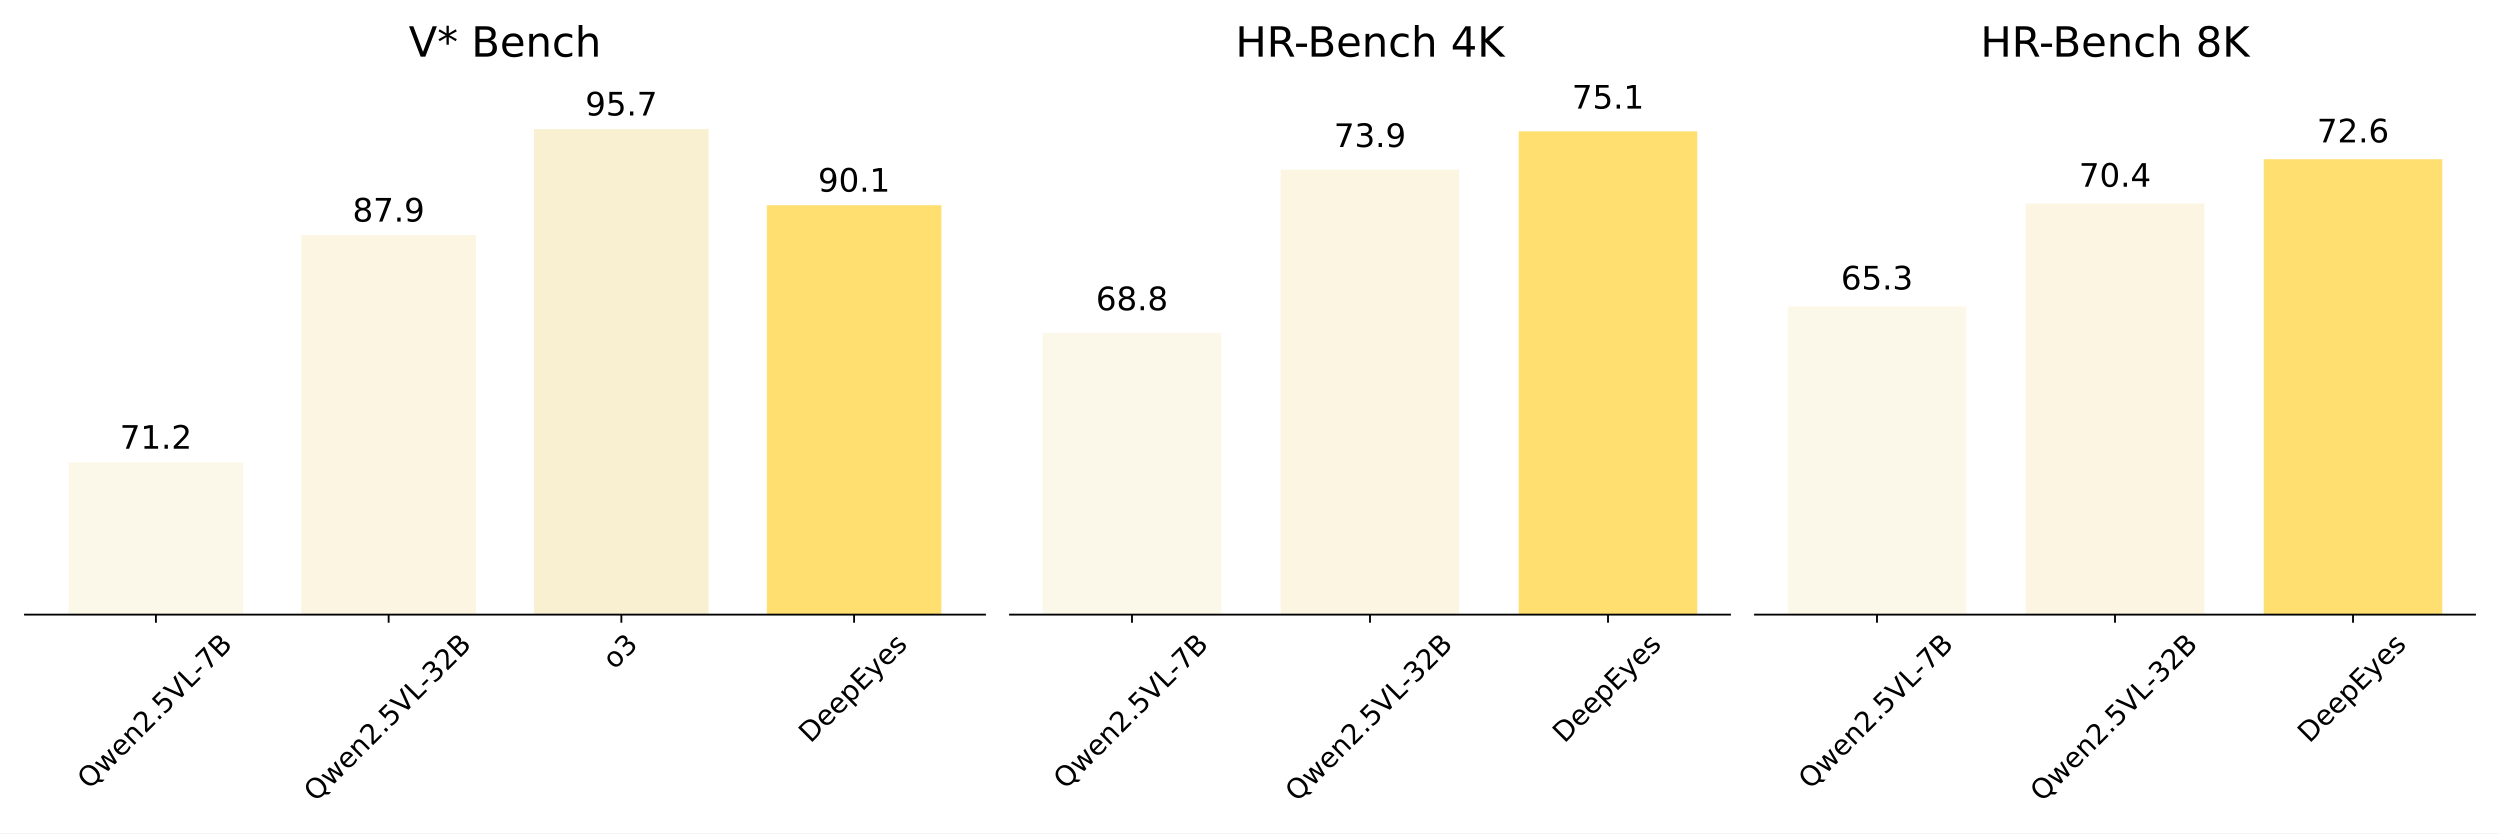
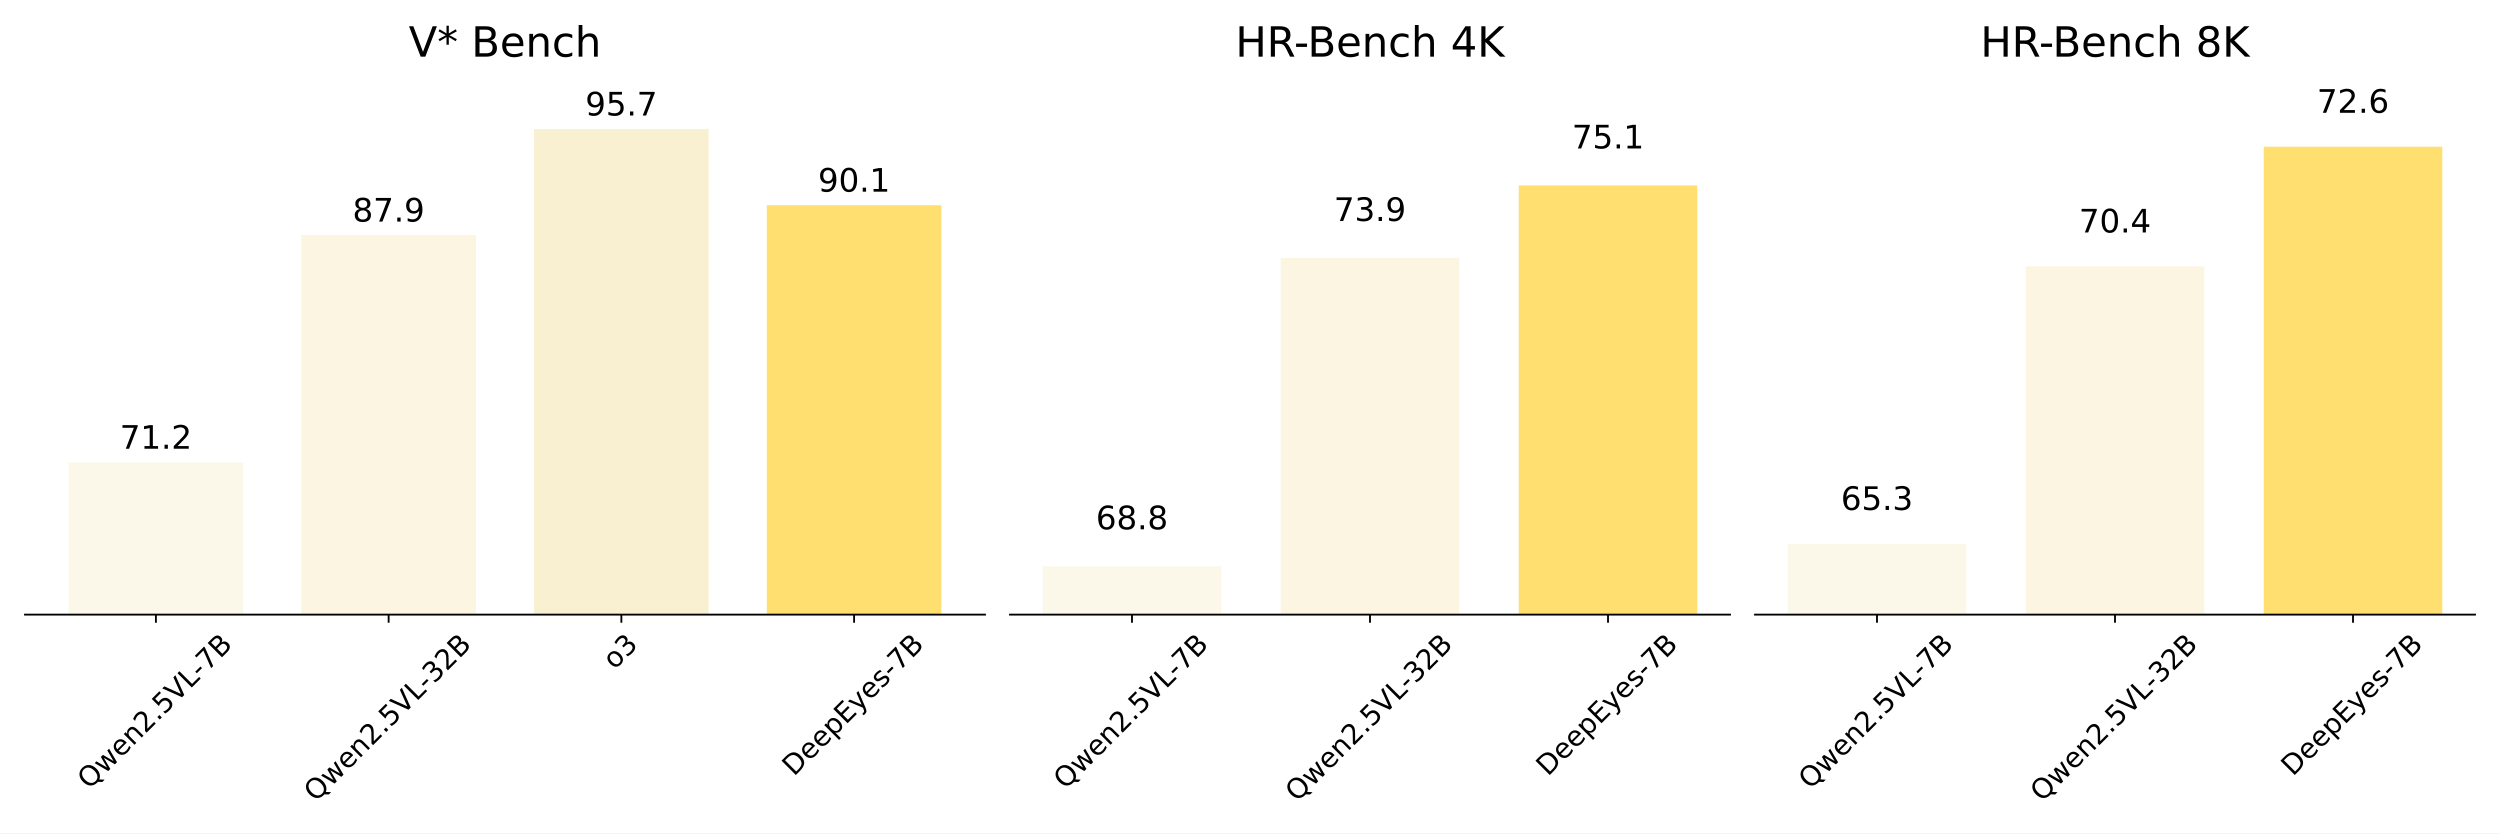
<svg xmlns="http://www.w3.org/2000/svg" xmlns:xlink="http://www.w3.org/1999/xlink" width="1080pt" height="360pt" viewBox="0 0 1080 360" version="1.1">
  <defs>
    <style type="text/css">*{stroke-linejoin: round; stroke-linecap: butt}</style>
  </defs>
  <g id="figure_1">
    <g id="patch_1">
      <path d="M 0 360  L 1080 360  L 1080 0  L 0 0  z " style="fill: #ffffff" />
    </g>
    <g id="axes_1">
      <g id="patch_2">
        <path d="M 10.8 265.514  L 425.52 265.514  L 425.52 30.48  L 10.8 30.48  z " style="fill: #ffffff" />
      </g>
      <g id="patch_3">
-         <path d="M 29.651 618.066  L 105.055 618.066  L 105.055 199.705  L 29.651 199.705  z " clip-path="url(#p6d2602c90b)" style="fill: #fcf8e9" />
+         <path d="M 29.651 618.066  L 105.055 618.066  L 105.055 199.705  L 29.651 199.705  z " clip-path="url(#pcd1a6385c1)" style="fill: #fcf8e9" />
      </g>
      <g id="patch_4">
-         <path d="M 130.189 618.066  L 205.593 618.066  L 205.593 101.578  L 130.189 101.578  z " clip-path="url(#p6d2602c90b)" style="fill: #fbf5e1" />
+         <path d="M 130.189 618.066  L 205.593 618.066  L 205.593 101.578  L 130.189 101.578  z " clip-path="url(#pcd1a6385c1)" style="fill: #fbf5e1" />
      </g>
      <g id="patch_5">
-         <path d="M 230.727 618.066  L 306.131 618.066  L 306.131 55.746  L 230.727 55.746  z " clip-path="url(#p6d2602c90b)" style="fill: #f8f0d0" />
+         <path d="M 230.727 618.066  L 306.131 618.066  L 306.131 55.746  L 230.727 55.746  z " clip-path="url(#pcd1a6385c1)" style="fill: #f8f0d0" />
      </g>
      <g id="patch_6">
-         <path d="M 331.265 618.066  L 406.669 618.066  L 406.669 88.651  L 331.265 88.651  z " clip-path="url(#p6d2602c90b)" style="fill: #ffdf70" />
+         <path d="M 331.265 618.066  L 406.669 618.066  L 406.669 88.651  L 331.265 88.651  z " clip-path="url(#pcd1a6385c1)" style="fill: #ffdf70" />
      </g>
      <g id="matplotlib.axis_1">
        <g id="xtick_1">
          <g id="line2d_1">
            <defs>
-               <path id="m5d49cdc2af" d="M 0 0  L 0 3.5  " style="stroke: #000000; stroke-width: 0.8" />
+               <path id="m050f5bca1d" d="M 0 0  L 0 3.5  " style="stroke: #000000; stroke-width: 0.8" />
            </defs>
            <g>
-               <use xlink:href="#m5d49cdc2af" x="67.353" y="265.514" style="stroke: #000000; stroke-width: 0.8" />
+               <use xlink:href="#m050f5bca1d" x="67.353" y="265.514" style="stroke: #000000; stroke-width: 0.8" />
            </g>
          </g>
          <g id="text_1">
            <g transform="translate(38.50542 341.3392) rotate(-45) scale(0.12 -0.12)">
              <defs>
                <path id="DejaVuSans-51" d="M 2522 4238  Q 1834 4238 1429 3725  Q 1025 3213 1025 2328  Q 1025 1447 1429 934  Q 1834 422 2522 422  Q 3209 422 3611 934  Q 4013 1447 4013 2328  Q 4013 3213 3611 3725  Q 3209 4238 2522 4238  z M 3406 84  L 4238 -825  L 3475 -825  L 2784 -78  Q 2681 -84 2626 -87  Q 2572 -91 2522 -91  Q 1538 -91 948 567  Q 359 1225 359 2328  Q 359 3434 948 4092  Q 1538 4750 2522 4750  Q 3503 4750 4090 4092  Q 4678 3434 4678 2328  Q 4678 1516 4351 937  Q 4025 359 3406 84  z " transform="scale(0.015625)" />
                <path id="DejaVuSans-77" d="M 269 3500  L 844 3500  L 1563 769  L 2278 3500  L 2956 3500  L 3675 769  L 4391 3500  L 4966 3500  L 4050 0  L 3372 0  L 2619 2869  L 1863 0  L 1184 0  L 269 3500  z " transform="scale(0.015625)" />
                <path id="DejaVuSans-65" d="M 3597 1894  L 3597 1613  L 953 1613  Q 991 1019 1311 708  Q 1631 397 2203 397  Q 2534 397 2845 478  Q 3156 559 3463 722  L 3463 178  Q 3153 47 2828 -22  Q 2503 -91 2169 -91  Q 1331 -91 842 396  Q 353 884 353 1716  Q 353 2575 817 3079  Q 1281 3584 2069 3584  Q 2775 3584 3186 3129  Q 3597 2675 3597 1894  z M 3022 2063  Q 3016 2534 2758 2815  Q 2500 3097 2075 3097  Q 1594 3097 1305 2825  Q 1016 2553 972 2059  L 3022 2063  z " transform="scale(0.015625)" />
                <path id="DejaVuSans-6e" d="M 3513 2113  L 3513 0  L 2938 0  L 2938 2094  Q 2938 2591 2744 2837  Q 2550 3084 2163 3084  Q 1697 3084 1428 2787  Q 1159 2491 1159 1978  L 1159 0  L 581 0  L 581 3500  L 1159 3500  L 1159 2956  Q 1366 3272 1645 3428  Q 1925 3584 2291 3584  Q 2894 3584 3203 3211  Q 3513 2838 3513 2113  z " transform="scale(0.015625)" />
                <path id="DejaVuSans-32" d="M 1228 531  L 3431 531  L 3431 0  L 469 0  L 469 531  Q 828 903 1448 1529  Q 2069 2156 2228 2338  Q 2531 2678 2651 2914  Q 2772 3150 2772 3378  Q 2772 3750 2511 3984  Q 2250 4219 1831 4219  Q 1534 4219 1204 4116  Q 875 4013 500 3803  L 500 4441  Q 881 4594 1212 4672  Q 1544 4750 1819 4750  Q 2544 4750 2975 4387  Q 3406 4025 3406 3419  Q 3406 3131 3298 2873  Q 3191 2616 2906 2266  Q 2828 2175 2409 1742  Q 1991 1309 1228 531  z " transform="scale(0.015625)" />
                <path id="DejaVuSans-2e" d="M 684 794  L 1344 794  L 1344 0  L 684 0  L 684 794  z " transform="scale(0.015625)" />
                <path id="DejaVuSans-35" d="M 691 4666  L 3169 4666  L 3169 4134  L 1269 4134  L 1269 2991  Q 1406 3038 1543 3061  Q 1681 3084 1819 3084  Q 2600 3084 3056 2656  Q 3513 2228 3513 1497  Q 3513 744 3044 326  Q 2575 -91 1722 -91  Q 1428 -91 1123 -41  Q 819 9 494 109  L 494 744  Q 775 591 1075 516  Q 1375 441 1709 441  Q 2250 441 2565 725  Q 2881 1009 2881 1497  Q 2881 1984 2565 2268  Q 2250 2553 1709 2553  Q 1456 2553 1204 2497  Q 953 2441 691 2322  L 691 4666  z " transform="scale(0.015625)" />
                <path id="DejaVuSans-56" d="M 1831 0  L 50 4666  L 709 4666  L 2188 738  L 3669 4666  L 4325 4666  L 2547 0  L 1831 0  z " transform="scale(0.015625)" />
                <path id="DejaVuSans-4c" d="M 628 4666  L 1259 4666  L 1259 531  L 3531 531  L 3531 0  L 628 0  L 628 4666  z " transform="scale(0.015625)" />
                <path id="DejaVuSans-2d" d="M 313 2009  L 1997 2009  L 1997 1497  L 313 1497  L 313 2009  z " transform="scale(0.015625)" />
                <path id="DejaVuSans-37" d="M 525 4666  L 3525 4666  L 3525 4397  L 1831 0  L 1172 0  L 2766 4134  L 525 4134  L 525 4666  z " transform="scale(0.015625)" />
                <path id="DejaVuSans-42" d="M 1259 2228  L 1259 519  L 2272 519  Q 2781 519 3026 730  Q 3272 941 3272 1375  Q 3272 1813 3026 2020  Q 2781 2228 2272 2228  L 1259 2228  z M 1259 4147  L 1259 2741  L 2194 2741  Q 2656 2741 2882 2914  Q 3109 3088 3109 3444  Q 3109 3797 2882 3972  Q 2656 4147 2194 4147  L 1259 4147  z M 628 4666  L 2241 4666  Q 2963 4666 3353 4366  Q 3744 4066 3744 3513  Q 3744 3084 3544 2831  Q 3344 2578 2956 2516  Q 3422 2416 3680 2098  Q 3938 1781 3938 1306  Q 3938 681 3513 340  Q 3088 0 2303 0  L 628 0  L 628 4666  z " transform="scale(0.015625)" />
              </defs>
              <use xlink:href="#DejaVuSans-51" />
              <use xlink:href="#DejaVuSans-77" transform="translate(78.71094 0)" />
              <use xlink:href="#DejaVuSans-65" transform="translate(160.498 0)" />
              <use xlink:href="#DejaVuSans-6e" transform="translate(222.0215 0)" />
              <use xlink:href="#DejaVuSans-32" transform="translate(285.4004 0)" />
              <use xlink:href="#DejaVuSans-2e" transform="translate(349.0234 0)" />
              <use xlink:href="#DejaVuSans-35" transform="translate(380.8105 0)" />
              <use xlink:href="#DejaVuSans-56" transform="translate(444.4336 0)" />
              <use xlink:href="#DejaVuSans-4c" transform="translate(512.8418 0)" />
              <use xlink:href="#DejaVuSans-2d" transform="translate(566.8047 0)" />
              <use xlink:href="#DejaVuSans-37" transform="translate(602.8887 0)" />
              <use xlink:href="#DejaVuSans-42" transform="translate(666.5117 0)" />
            </g>
          </g>
        </g>
        <g id="xtick_2">
          <g id="line2d_2">
            <g>
-               <use xlink:href="#m5d49cdc2af" x="167.891" y="265.514" style="stroke: #000000; stroke-width: 0.8" />
+               <use xlink:href="#m050f5bca1d" x="167.891" y="265.514" style="stroke: #000000; stroke-width: 0.8" />
            </g>
          </g>
          <g id="text_2">
            <g transform="translate(136.3442 346.7379) rotate(-45) scale(0.12 -0.12)">
              <defs>
                <path id="DejaVuSans-33" d="M 2597 2516  Q 3050 2419 3304 2112  Q 3559 1806 3559 1356  Q 3559 666 3084 287  Q 2609 -91 1734 -91  Q 1441 -91 1130 -33  Q 819 25 488 141  L 488 750  Q 750 597 1062 519  Q 1375 441 1716 441  Q 2309 441 2620 675  Q 2931 909 2931 1356  Q 2931 1769 2642 2001  Q 2353 2234 1838 2234  L 1294 2234  L 1294 2753  L 1863 2753  Q 2328 2753 2575 2939  Q 2822 3125 2822 3475  Q 2822 3834 2567 4026  Q 2313 4219 1838 4219  Q 1578 4219 1281 4162  Q 984 4106 628 3988  L 628 4550  Q 988 4650 1302 4700  Q 1616 4750 1894 4750  Q 2613 4750 3031 4423  Q 3450 4097 3450 3541  Q 3450 3153 3228 2886  Q 3006 2619 2597 2516  z " transform="scale(0.015625)" />
              </defs>
              <use xlink:href="#DejaVuSans-51" />
              <use xlink:href="#DejaVuSans-77" transform="translate(78.71094 0)" />
              <use xlink:href="#DejaVuSans-65" transform="translate(160.498 0)" />
              <use xlink:href="#DejaVuSans-6e" transform="translate(222.0215 0)" />
              <use xlink:href="#DejaVuSans-32" transform="translate(285.4004 0)" />
              <use xlink:href="#DejaVuSans-2e" transform="translate(349.0234 0)" />
              <use xlink:href="#DejaVuSans-35" transform="translate(380.8105 0)" />
              <use xlink:href="#DejaVuSans-56" transform="translate(444.4336 0)" />
              <use xlink:href="#DejaVuSans-4c" transform="translate(512.8418 0)" />
              <use xlink:href="#DejaVuSans-2d" transform="translate(566.8047 0)" />
              <use xlink:href="#DejaVuSans-33" transform="translate(602.8887 0)" />
              <use xlink:href="#DejaVuSans-32" transform="translate(666.5117 0)" />
              <use xlink:href="#DejaVuSans-42" transform="translate(730.1348 0)" />
            </g>
          </g>
        </g>
        <g id="xtick_3">
          <g id="line2d_3">
            <g>
-               <use xlink:href="#m5d49cdc2af" x="268.429" y="265.514" style="stroke: #000000; stroke-width: 0.8" />
+               <use xlink:href="#m050f5bca1d" x="268.429" y="265.514" style="stroke: #000000; stroke-width: 0.8" />
            </g>
          </g>
          <g id="text_3">
            <g transform="translate(265.4752 289.5524) rotate(-45) scale(0.12 -0.12)">
              <defs>
                <path id="DejaVuSans-6f" d="M 1959 3097  Q 1497 3097 1228 2736  Q 959 2375 959 1747  Q 959 1119 1226 758  Q 1494 397 1959 397  Q 2419 397 2687 759  Q 2956 1122 2956 1747  Q 2956 2369 2687 2733  Q 2419 3097 1959 3097  z M 1959 3584  Q 2709 3584 3137 3096  Q 3566 2609 3566 1747  Q 3566 888 3137 398  Q 2709 -91 1959 -91  Q 1206 -91 779 398  Q 353 888 353 1747  Q 353 2609 779 3096  Q 1206 3584 1959 3584  z " transform="scale(0.015625)" />
              </defs>
              <use xlink:href="#DejaVuSans-6f" />
              <use xlink:href="#DejaVuSans-33" transform="translate(61.18164 0)" />
            </g>
          </g>
        </g>
        <g id="xtick_4">
          <g id="line2d_4">
            <g>
-               <use xlink:href="#m5d49cdc2af" x="368.967" y="265.514" style="stroke: #000000; stroke-width: 0.8" />
+               <use xlink:href="#m050f5bca1d" x="368.967" y="265.514" style="stroke: #000000; stroke-width: 0.8" />
            </g>
          </g>
          <g id="text_4">
-             <g transform="translate(350.1147 321.3497) rotate(-45) scale(0.12 -0.12)">
+             <g transform="translate(342.9738 335.6315) rotate(-45) scale(0.12 -0.12)">
              <defs>
                <path id="DejaVuSans-44" d="M 1259 4147  L 1259 519  L 2022 519  Q 2988 519 3436 956  Q 3884 1394 3884 2338  Q 3884 3275 3436 3711  Q 2988 4147 2022 4147  L 1259 4147  z M 628 4666  L 1925 4666  Q 3281 4666 3915 4102  Q 4550 3538 4550 2338  Q 4550 1131 3912 565  Q 3275 0 1925 0  L 628 0  L 628 4666  z " transform="scale(0.015625)" />
                <path id="DejaVuSans-70" d="M 1159 525  L 1159 -1331  L 581 -1331  L 581 3500  L 1159 3500  L 1159 2969  Q 1341 3281 1617 3432  Q 1894 3584 2278 3584  Q 2916 3584 3314 3078  Q 3713 2572 3713 1747  Q 3713 922 3314 415  Q 2916 -91 2278 -91  Q 1894 -91 1617 61  Q 1341 213 1159 525  z M 3116 1747  Q 3116 2381 2855 2742  Q 2594 3103 2138 3103  Q 1681 3103 1420 2742  Q 1159 2381 1159 1747  Q 1159 1113 1420 752  Q 1681 391 2138 391  Q 2594 391 2855 752  Q 3116 1113 3116 1747  z " transform="scale(0.015625)" />
                <path id="DejaVuSans-45" d="M 628 4666  L 3578 4666  L 3578 4134  L 1259 4134  L 1259 2753  L 3481 2753  L 3481 2222  L 1259 2222  L 1259 531  L 3634 531  L 3634 0  L 628 0  L 628 4666  z " transform="scale(0.015625)" />
                <path id="DejaVuSans-79" d="M 2059 -325  Q 1816 -950 1584 -1140  Q 1353 -1331 966 -1331  L 506 -1331  L 506 -850  L 844 -850  Q 1081 -850 1212 -737  Q 1344 -625 1503 -206  L 1606 56  L 191 3500  L 800 3500  L 1894 763  L 2988 3500  L 3597 3500  L 2059 -325  z " transform="scale(0.015625)" />
                <path id="DejaVuSans-73" d="M 2834 3397  L 2834 2853  Q 2591 2978 2328 3040  Q 2066 3103 1784 3103  Q 1356 3103 1142 2972  Q 928 2841 928 2578  Q 928 2378 1081 2264  Q 1234 2150 1697 2047  L 1894 2003  Q 2506 1872 2764 1633  Q 3022 1394 3022 966  Q 3022 478 2636 193  Q 2250 -91 1575 -91  Q 1294 -91 989 -36  Q 684 19 347 128  L 347 722  Q 666 556 975 473  Q 1284 391 1588 391  Q 1994 391 2212 530  Q 2431 669 2431 922  Q 2431 1156 2273 1281  Q 2116 1406 1581 1522  L 1381 1569  Q 847 1681 609 1914  Q 372 2147 372 2553  Q 372 3047 722 3315  Q 1072 3584 1716 3584  Q 2034 3584 2315 3537  Q 2597 3491 2834 3397  z " transform="scale(0.015625)" />
              </defs>
              <use xlink:href="#DejaVuSans-44" />
              <use xlink:href="#DejaVuSans-65" transform="translate(77.00195 0)" />
              <use xlink:href="#DejaVuSans-65" transform="translate(138.5254 0)" />
              <use xlink:href="#DejaVuSans-70" transform="translate(200.0488 0)" />
              <use xlink:href="#DejaVuSans-45" transform="translate(263.5254 0)" />
              <use xlink:href="#DejaVuSans-79" transform="translate(326.709 0)" />
              <use xlink:href="#DejaVuSans-65" transform="translate(385.8887 0)" />
              <use xlink:href="#DejaVuSans-73" transform="translate(447.4121 0)" />
+               <use xlink:href="#DejaVuSans-2d" transform="translate(499.5117 0)" />
+               <use xlink:href="#DejaVuSans-37" transform="translate(535.5957 0)" />
+               <use xlink:href="#DejaVuSans-42" transform="translate(599.2188 0)" />
            </g>
          </g>
        </g>
      </g>
      <g id="patch_7">
        <path d="M 10.8 265.514  L 425.52 265.514  " style="fill: none; stroke: #000000; stroke-width: 0.8; stroke-linejoin: miter; stroke-linecap: square" />
      </g>
      <g id="text_5">
        <g transform="translate(51.76679 193.8552) scale(0.14 -0.14)">
          <defs>
            <path id="DejaVuSans-31" d="M 794 531  L 1825 531  L 1825 4091  L 703 3866  L 703 4441  L 1819 4666  L 2450 4666  L 2450 531  L 3481 531  L 3481 0  L 794 0  L 794 531  z " transform="scale(0.015625)" />
          </defs>
          <use xlink:href="#DejaVuSans-37" />
          <use xlink:href="#DejaVuSans-31" transform="translate(63.62305 0)" />
          <use xlink:href="#DejaVuSans-2e" transform="translate(127.2461 0)" />
          <use xlink:href="#DejaVuSans-32" transform="translate(159.0332 0)" />
        </g>
      </g>
      <g id="text_6">
        <g transform="translate(152.305 95.72838) scale(0.14 -0.14)">
          <defs>
            <path id="DejaVuSans-38" d="M 2034 2216  Q 1584 2216 1326 1975  Q 1069 1734 1069 1313  Q 1069 891 1326 650  Q 1584 409 2034 409  Q 2484 409 2743 651  Q 3003 894 3003 1313  Q 3003 1734 2745 1975  Q 2488 2216 2034 2216  z M 1403 2484  Q 997 2584 770 2862  Q 544 3141 544 3541  Q 544 4100 942 4425  Q 1341 4750 2034 4750  Q 2731 4750 3128 4425  Q 3525 4100 3525 3541  Q 3525 3141 3298 2862  Q 3072 2584 2669 2484  Q 3125 2378 3379 2068  Q 3634 1759 3634 1313  Q 3634 634 3220 271  Q 2806 -91 2034 -91  Q 1263 -91 848 271  Q 434 634 434 1313  Q 434 1759 690 2068  Q 947 2378 1403 2484  z M 1172 3481  Q 1172 3119 1398 2916  Q 1625 2713 2034 2713  Q 2441 2713 2670 2916  Q 2900 3119 2900 3481  Q 2900 3844 2670 4047  Q 2441 4250 2034 4250  Q 1625 4250 1398 4047  Q 1172 3844 1172 3481  z " transform="scale(0.015625)" />
            <path id="DejaVuSans-39" d="M 703 97  L 703 672  Q 941 559 1184 500  Q 1428 441 1663 441  Q 2288 441 2617 861  Q 2947 1281 2994 2138  Q 2813 1869 2534 1725  Q 2256 1581 1919 1581  Q 1219 1581 811 2004  Q 403 2428 403 3163  Q 403 3881 828 4315  Q 1253 4750 1959 4750  Q 2769 4750 3195 4129  Q 3622 3509 3622 2328  Q 3622 1225 3098 567  Q 2575 -91 1691 -91  Q 1453 -91 1209 -44  Q 966 3 703 97  z M 1959 2075  Q 2384 2075 2632 2365  Q 2881 2656 2881 3163  Q 2881 3666 2632 3958  Q 2384 4250 1959 4250  Q 1534 4250 1286 3958  Q 1038 3666 1038 3163  Q 1038 2656 1286 2365  Q 1534 2075 1959 2075  z " transform="scale(0.015625)" />
          </defs>
          <use xlink:href="#DejaVuSans-38" />
          <use xlink:href="#DejaVuSans-37" transform="translate(63.62305 0)" />
          <use xlink:href="#DejaVuSans-2e" transform="translate(127.2461 0)" />
          <use xlink:href="#DejaVuSans-39" transform="translate(159.0332 0)" />
        </g>
      </g>
      <g id="text_7">
        <g transform="translate(252.8432 49.89669) scale(0.14 -0.14)">
          <use xlink:href="#DejaVuSans-39" />
          <use xlink:href="#DejaVuSans-35" transform="translate(63.62305 0)" />
          <use xlink:href="#DejaVuSans-2e" transform="translate(127.2461 0)" />
          <use xlink:href="#DejaVuSans-37" transform="translate(159.0332 0)" />
        </g>
      </g>
      <g id="text_8">
        <g transform="translate(353.3813 82.80149) scale(0.14 -0.14)">
          <defs>
            <path id="DejaVuSans-30" d="M 2034 4250  Q 1547 4250 1301 3770  Q 1056 3291 1056 2328  Q 1056 1369 1301 889  Q 1547 409 2034 409  Q 2525 409 2770 889  Q 3016 1369 3016 2328  Q 3016 3291 2770 3770  Q 2525 4250 2034 4250  z M 2034 4750  Q 2819 4750 3233 4129  Q 3647 3509 3647 2328  Q 3647 1150 3233 529  Q 2819 -91 2034 -91  Q 1250 -91 836 529  Q 422 1150 422 2328  Q 422 3509 836 4129  Q 1250 4750 2034 4750  z " transform="scale(0.015625)" />
          </defs>
          <use xlink:href="#DejaVuSans-39" />
          <use xlink:href="#DejaVuSans-30" transform="translate(63.62305 0)" />
          <use xlink:href="#DejaVuSans-2e" transform="translate(127.2461 0)" />
          <use xlink:href="#DejaVuSans-31" transform="translate(159.0332 0)" />
        </g>
      </g>
      <g id="text_9">
        <g transform="translate(176.5744 24.48) scale(0.18 -0.18)">
          <defs>
            <path id="DejaVuSans-2a" d="M 3009 3897  L 1888 3291  L 3009 2681  L 2828 2375  L 1778 3009  L 1778 1831  L 1422 1831  L 1422 3009  L 372 2375  L 191 2681  L 1313 3291  L 191 3897  L 372 4206  L 1422 3572  L 1422 4750  L 1778 4750  L 1778 3572  L 2828 4206  L 3009 3897  z " transform="scale(0.015625)" />
            <path id="DejaVuSans-20" transform="scale(0.015625)" />
            <path id="DejaVuSans-63" d="M 3122 3366  L 3122 2828  Q 2878 2963 2633 3030  Q 2388 3097 2138 3097  Q 1578 3097 1268 2742  Q 959 2388 959 1747  Q 959 1106 1268 751  Q 1578 397 2138 397  Q 2388 397 2633 464  Q 2878 531 3122 666  L 3122 134  Q 2881 22 2623 -34  Q 2366 -91 2075 -91  Q 1284 -91 818 406  Q 353 903 353 1747  Q 353 2603 823 3093  Q 1294 3584 2113 3584  Q 2378 3584 2631 3529  Q 2884 3475 3122 3366  z " transform="scale(0.015625)" />
            <path id="DejaVuSans-68" d="M 3513 2113  L 3513 0  L 2938 0  L 2938 2094  Q 2938 2591 2744 2837  Q 2550 3084 2163 3084  Q 1697 3084 1428 2787  Q 1159 2491 1159 1978  L 1159 0  L 581 0  L 581 4863  L 1159 4863  L 1159 2956  Q 1366 3272 1645 3428  Q 1925 3584 2291 3584  Q 2894 3584 3203 3211  Q 3513 2838 3513 2113  z " transform="scale(0.015625)" />
          </defs>
          <use xlink:href="#DejaVuSans-56" />
          <use xlink:href="#DejaVuSans-2a" transform="translate(68.4082 0)" />
          <use xlink:href="#DejaVuSans-20" transform="translate(118.4082 0)" />
          <use xlink:href="#DejaVuSans-42" transform="translate(150.1953 0)" />
          <use xlink:href="#DejaVuSans-65" transform="translate(218.7988 0)" />
          <use xlink:href="#DejaVuSans-6e" transform="translate(280.3223 0)" />
          <use xlink:href="#DejaVuSans-63" transform="translate(343.7012 0)" />
          <use xlink:href="#DejaVuSans-68" transform="translate(398.6816 0)" />
        </g>
      </g>
    </g>
    <g id="axes_2">
      <g id="patch_8">
        <path d="M 436.32 265.514  L 747.36 265.514  L 747.36 30.48  L 436.32 30.48  z " style="fill: #ffffff" />
      </g>
      <g id="patch_9">
-         <path d="M 450.458 1095.047  L 527.576 1095.047  L 527.576 143.849  L 450.458 143.849  z " clip-path="url(#p48aa71581a)" style="fill: #fcf8e9" />
+         <path d="M 450.458 2041.329  L 527.576 2041.329  L 527.576 244.622  L 450.458 244.622  z " clip-path="url(#pae465ae120)" style="fill: #fcf8e9" />
      </g>
      <g id="patch_10">
-         <path d="M 553.281 1095.047  L 630.399 1095.047  L 630.399 73.339  L 553.281 73.339  z " clip-path="url(#p48aa71581a)" style="fill: #fbf5e1" />
+         <path d="M 553.281 2041.329  L 630.399 2041.329  L 630.399 111.436  L 553.281 111.436  z " clip-path="url(#pae465ae120)" style="fill: #fbf5e1" />
      </g>
      <g id="patch_11">
-         <path d="M 656.104 1095.047  L 733.222 1095.047  L 733.222 56.749  L 656.104 56.749  z " clip-path="url(#p48aa71581a)" style="fill: #ffdf70" />
+         <path d="M 656.104 2041.329  L 733.222 2041.329  L 733.222 80.098  L 656.104 80.098  z " clip-path="url(#pae465ae120)" style="fill: #ffdf70" />
      </g>
      <g id="matplotlib.axis_2">
        <g id="xtick_5">
          <g id="line2d_5">
            <g>
-               <use xlink:href="#m5d49cdc2af" x="489.017" y="265.514" style="stroke: #000000; stroke-width: 0.8" />
+               <use xlink:href="#m050f5bca1d" x="489.017" y="265.514" style="stroke: #000000; stroke-width: 0.8" />
            </g>
          </g>
          <g id="text_10">
            <g transform="translate(460.1696 341.3392) rotate(-45) scale(0.12 -0.12)">
              <use xlink:href="#DejaVuSans-51" />
              <use xlink:href="#DejaVuSans-77" transform="translate(78.71094 0)" />
              <use xlink:href="#DejaVuSans-65" transform="translate(160.498 0)" />
              <use xlink:href="#DejaVuSans-6e" transform="translate(222.0215 0)" />
              <use xlink:href="#DejaVuSans-32" transform="translate(285.4004 0)" />
              <use xlink:href="#DejaVuSans-2e" transform="translate(349.0234 0)" />
              <use xlink:href="#DejaVuSans-35" transform="translate(380.8105 0)" />
              <use xlink:href="#DejaVuSans-56" transform="translate(444.4336 0)" />
              <use xlink:href="#DejaVuSans-4c" transform="translate(512.8418 0)" />
              <use xlink:href="#DejaVuSans-2d" transform="translate(566.8047 0)" />
              <use xlink:href="#DejaVuSans-37" transform="translate(602.8887 0)" />
              <use xlink:href="#DejaVuSans-42" transform="translate(666.5117 0)" />
            </g>
          </g>
        </g>
        <g id="xtick_6">
          <g id="line2d_6">
            <g>
-               <use xlink:href="#m5d49cdc2af" x="591.84" y="265.514" style="stroke: #000000; stroke-width: 0.8" />
+               <use xlink:href="#m050f5bca1d" x="591.84" y="265.514" style="stroke: #000000; stroke-width: 0.8" />
            </g>
          </g>
          <g id="text_11">
            <g transform="translate(560.2933 346.7379) rotate(-45) scale(0.12 -0.12)">
              <use xlink:href="#DejaVuSans-51" />
              <use xlink:href="#DejaVuSans-77" transform="translate(78.71094 0)" />
              <use xlink:href="#DejaVuSans-65" transform="translate(160.498 0)" />
              <use xlink:href="#DejaVuSans-6e" transform="translate(222.0215 0)" />
              <use xlink:href="#DejaVuSans-32" transform="translate(285.4004 0)" />
              <use xlink:href="#DejaVuSans-2e" transform="translate(349.0234 0)" />
              <use xlink:href="#DejaVuSans-35" transform="translate(380.8105 0)" />
              <use xlink:href="#DejaVuSans-56" transform="translate(444.4336 0)" />
              <use xlink:href="#DejaVuSans-4c" transform="translate(512.8418 0)" />
              <use xlink:href="#DejaVuSans-2d" transform="translate(566.8047 0)" />
              <use xlink:href="#DejaVuSans-33" transform="translate(602.8887 0)" />
              <use xlink:href="#DejaVuSans-32" transform="translate(666.5117 0)" />
              <use xlink:href="#DejaVuSans-42" transform="translate(730.1348 0)" />
            </g>
          </g>
        </g>
        <g id="xtick_7">
          <g id="line2d_7">
            <g>
-               <use xlink:href="#m5d49cdc2af" x="694.663" y="265.514" style="stroke: #000000; stroke-width: 0.8" />
+               <use xlink:href="#m050f5bca1d" x="694.663" y="265.514" style="stroke: #000000; stroke-width: 0.8" />
            </g>
          </g>
          <g id="text_12">
-             <g transform="translate(675.8106 321.3497) rotate(-45) scale(0.12 -0.12)">
+             <g transform="translate(668.6697 335.6315) rotate(-45) scale(0.12 -0.12)">
              <use xlink:href="#DejaVuSans-44" />
              <use xlink:href="#DejaVuSans-65" transform="translate(77.00195 0)" />
              <use xlink:href="#DejaVuSans-65" transform="translate(138.5254 0)" />
              <use xlink:href="#DejaVuSans-70" transform="translate(200.0488 0)" />
              <use xlink:href="#DejaVuSans-45" transform="translate(263.5254 0)" />
              <use xlink:href="#DejaVuSans-79" transform="translate(326.709 0)" />
              <use xlink:href="#DejaVuSans-65" transform="translate(385.8887 0)" />
              <use xlink:href="#DejaVuSans-73" transform="translate(447.4121 0)" />
+               <use xlink:href="#DejaVuSans-2d" transform="translate(499.5117 0)" />
+               <use xlink:href="#DejaVuSans-37" transform="translate(535.5957 0)" />
+               <use xlink:href="#DejaVuSans-42" transform="translate(599.2188 0)" />
            </g>
          </g>
        </g>
      </g>
      <g id="patch_12">
        <path d="M 436.32 265.514  L 747.36 265.514  " style="fill: none; stroke: #000000; stroke-width: 0.8; stroke-linejoin: miter; stroke-linecap: square" />
      </g>
      <g id="text_13">
-         <g transform="translate(473.4309 134.0251) scale(0.14 -0.14)">
+         <g transform="translate(473.4309 228.6533) scale(0.14 -0.14)">
          <defs>
            <path id="DejaVuSans-36" d="M 2113 2584  Q 1688 2584 1439 2293  Q 1191 2003 1191 1497  Q 1191 994 1439 701  Q 1688 409 2113 409  Q 2538 409 2786 701  Q 3034 994 3034 1497  Q 3034 2003 2786 2293  Q 2538 2584 2113 2584  z M 3366 4563  L 3366 3988  Q 3128 4100 2886 4159  Q 2644 4219 2406 4219  Q 1781 4219 1451 3797  Q 1122 3375 1075 2522  Q 1259 2794 1537 2939  Q 1816 3084 2150 3084  Q 2853 3084 3261 2657  Q 3669 2231 3669 1497  Q 3669 778 3244 343  Q 2819 -91 2113 -91  Q 1303 -91 875 529  Q 447 1150 447 2328  Q 447 3434 972 4092  Q 1497 4750 2381 4750  Q 2619 4750 2861 4703  Q 3103 4656 3366 4563  z " transform="scale(0.015625)" />
          </defs>
          <use xlink:href="#DejaVuSans-36" />
          <use xlink:href="#DejaVuSans-38" transform="translate(63.62305 0)" />
          <use xlink:href="#DejaVuSans-2e" transform="translate(127.2461 0)" />
          <use xlink:href="#DejaVuSans-38" transform="translate(159.0332 0)" />
        </g>
      </g>
      <g id="text_14">
-         <g transform="translate(576.2541 63.51485) scale(0.14 -0.14)">
+         <g transform="translate(576.2541 95.46723) scale(0.14 -0.14)">
          <use xlink:href="#DejaVuSans-37" />
          <use xlink:href="#DejaVuSans-33" transform="translate(63.62305 0)" />
          <use xlink:href="#DejaVuSans-2e" transform="translate(127.2461 0)" />
          <use xlink:href="#DejaVuSans-39" transform="translate(159.0332 0)" />
        </g>
      </g>
      <g id="text_15">
-         <g transform="translate(679.0772 46.9242) scale(0.14 -0.14)">
+         <g transform="translate(679.0772 64.12932) scale(0.14 -0.14)">
          <use xlink:href="#DejaVuSans-37" />
          <use xlink:href="#DejaVuSans-35" transform="translate(63.62305 0)" />
          <use xlink:href="#DejaVuSans-2e" transform="translate(127.2461 0)" />
          <use xlink:href="#DejaVuSans-31" transform="translate(159.0332 0)" />
        </g>
      </g>
      <g id="text_16">
        <g transform="translate(533.7 24.48) scale(0.18 -0.18)">
          <defs>
            <path id="DejaVuSans-48" d="M 628 4666  L 1259 4666  L 1259 2753  L 3553 2753  L 3553 4666  L 4184 4666  L 4184 0  L 3553 0  L 3553 2222  L 1259 2222  L 1259 0  L 628 0  L 628 4666  z " transform="scale(0.015625)" />
            <path id="DejaVuSans-52" d="M 2841 2188  Q 3044 2119 3236 1894  Q 3428 1669 3622 1275  L 4263 0  L 3584 0  L 2988 1197  Q 2756 1666 2539 1819  Q 2322 1972 1947 1972  L 1259 1972  L 1259 0  L 628 0  L 628 4666  L 2053 4666  Q 2853 4666 3247 4331  Q 3641 3997 3641 3322  Q 3641 2881 3436 2590  Q 3231 2300 2841 2188  z M 1259 4147  L 1259 2491  L 2053 2491  Q 2509 2491 2742 2702  Q 2975 2913 2975 3322  Q 2975 3731 2742 3939  Q 2509 4147 2053 4147  L 1259 4147  z " transform="scale(0.015625)" />
            <path id="DejaVuSans-34" d="M 2419 4116  L 825 1625  L 2419 1625  L 2419 4116  z M 2253 4666  L 3047 4666  L 3047 1625  L 3713 1625  L 3713 1100  L 3047 1100  L 3047 0  L 2419 0  L 2419 1100  L 313 1100  L 313 1709  L 2253 4666  z " transform="scale(0.015625)" />
            <path id="DejaVuSans-4b" d="M 628 4666  L 1259 4666  L 1259 2694  L 3353 4666  L 4166 4666  L 1850 2491  L 4331 0  L 3500 0  L 1259 2247  L 1259 0  L 628 0  L 628 4666  z " transform="scale(0.015625)" />
          </defs>
          <use xlink:href="#DejaVuSans-48" />
          <use xlink:href="#DejaVuSans-52" transform="translate(75.19531 0)" />
          <use xlink:href="#DejaVuSans-2d" transform="translate(140.6777 0)" />
          <use xlink:href="#DejaVuSans-42" transform="translate(173.1367 0)" />
          <use xlink:href="#DejaVuSans-65" transform="translate(241.7402 0)" />
          <use xlink:href="#DejaVuSans-6e" transform="translate(303.2637 0)" />
          <use xlink:href="#DejaVuSans-63" transform="translate(366.6426 0)" />
          <use xlink:href="#DejaVuSans-68" transform="translate(421.623 0)" />
          <use xlink:href="#DejaVuSans-20" transform="translate(485.002 0)" />
          <use xlink:href="#DejaVuSans-34" transform="translate(516.7891 0)" />
          <use xlink:href="#DejaVuSans-4b" transform="translate(580.4121 0)" />
        </g>
      </g>
    </g>
    <g id="axes_3">
      <g id="patch_13">
        <path d="M 758.16 265.514  L 1069.2 265.514  L 1069.2 30.48  L 758.16 30.48  z " style="fill: #ffffff" />
      </g>
      <g id="patch_14">
-         <path d="M 772.298 700.763  L 849.416 700.763  L 849.416 132.328  L 772.298 132.328  z " clip-path="url(#p93d4f899b9)" style="fill: #fcf8e9" />
+         <path d="M 772.298 1769.734  L 849.416 1769.734  L 849.416 234.96  L 772.298 234.96  z " clip-path="url(#pe666d00e5f)" style="fill: #fcf8e9" />
      </g>
      <g id="patch_15">
-         <path d="M 875.121 700.763  L 952.239 700.763  L 952.239 87.933  L 875.121 87.933  z " clip-path="url(#p93d4f899b9)" style="fill: #fbf5e1" />
+         <path d="M 875.121 1769.734  L 952.239 1769.734  L 952.239 115.092  L 875.121 115.092  z " clip-path="url(#pe666d00e5f)" style="fill: #fbf5e1" />
      </g>
      <g id="patch_16">
-         <path d="M 977.944 700.763  L 1055.062 700.763  L 1055.062 68.782  L 977.944 68.782  z " clip-path="url(#p93d4f899b9)" style="fill: #ffdf70" />
+         <path d="M 977.944 1769.734  L 1055.062 1769.734  L 1055.062 63.385  L 977.944 63.385  z " clip-path="url(#pe666d00e5f)" style="fill: #ffdf70" />
      </g>
      <g id="matplotlib.axis_3">
        <g id="xtick_8">
          <g id="line2d_8">
            <g>
-               <use xlink:href="#m5d49cdc2af" x="810.857" y="265.514" style="stroke: #000000; stroke-width: 0.8" />
+               <use xlink:href="#m050f5bca1d" x="810.857" y="265.514" style="stroke: #000000; stroke-width: 0.8" />
            </g>
          </g>
          <g id="text_17">
            <g transform="translate(782.0096 341.3392) rotate(-45) scale(0.12 -0.12)">
              <use xlink:href="#DejaVuSans-51" />
              <use xlink:href="#DejaVuSans-77" transform="translate(78.71094 0)" />
              <use xlink:href="#DejaVuSans-65" transform="translate(160.498 0)" />
              <use xlink:href="#DejaVuSans-6e" transform="translate(222.0215 0)" />
              <use xlink:href="#DejaVuSans-32" transform="translate(285.4004 0)" />
              <use xlink:href="#DejaVuSans-2e" transform="translate(349.0234 0)" />
              <use xlink:href="#DejaVuSans-35" transform="translate(380.8105 0)" />
              <use xlink:href="#DejaVuSans-56" transform="translate(444.4336 0)" />
              <use xlink:href="#DejaVuSans-4c" transform="translate(512.8418 0)" />
              <use xlink:href="#DejaVuSans-2d" transform="translate(566.8047 0)" />
              <use xlink:href="#DejaVuSans-37" transform="translate(602.8887 0)" />
              <use xlink:href="#DejaVuSans-42" transform="translate(666.5117 0)" />
            </g>
          </g>
        </g>
        <g id="xtick_9">
          <g id="line2d_9">
            <g>
-               <use xlink:href="#m5d49cdc2af" x="913.68" y="265.514" style="stroke: #000000; stroke-width: 0.8" />
+               <use xlink:href="#m050f5bca1d" x="913.68" y="265.514" style="stroke: #000000; stroke-width: 0.8" />
            </g>
          </g>
          <g id="text_18">
            <g transform="translate(882.1333 346.7379) rotate(-45) scale(0.12 -0.12)">
              <use xlink:href="#DejaVuSans-51" />
              <use xlink:href="#DejaVuSans-77" transform="translate(78.71094 0)" />
              <use xlink:href="#DejaVuSans-65" transform="translate(160.498 0)" />
              <use xlink:href="#DejaVuSans-6e" transform="translate(222.0215 0)" />
              <use xlink:href="#DejaVuSans-32" transform="translate(285.4004 0)" />
              <use xlink:href="#DejaVuSans-2e" transform="translate(349.0234 0)" />
              <use xlink:href="#DejaVuSans-35" transform="translate(380.8105 0)" />
              <use xlink:href="#DejaVuSans-56" transform="translate(444.4336 0)" />
              <use xlink:href="#DejaVuSans-4c" transform="translate(512.8418 0)" />
              <use xlink:href="#DejaVuSans-2d" transform="translate(566.8047 0)" />
              <use xlink:href="#DejaVuSans-33" transform="translate(602.8887 0)" />
              <use xlink:href="#DejaVuSans-32" transform="translate(666.5117 0)" />
              <use xlink:href="#DejaVuSans-42" transform="translate(730.1348 0)" />
            </g>
          </g>
        </g>
        <g id="xtick_10">
          <g id="line2d_10">
            <g>
-               <use xlink:href="#m5d49cdc2af" x="1016.503" y="265.514" style="stroke: #000000; stroke-width: 0.8" />
+               <use xlink:href="#m050f5bca1d" x="1016.503" y="265.514" style="stroke: #000000; stroke-width: 0.8" />
            </g>
          </g>
          <g id="text_19">
-             <g transform="translate(997.6506 321.3497) rotate(-45) scale(0.12 -0.12)">
+             <g transform="translate(990.5097 335.6315) rotate(-45) scale(0.12 -0.12)">
              <use xlink:href="#DejaVuSans-44" />
              <use xlink:href="#DejaVuSans-65" transform="translate(77.00195 0)" />
              <use xlink:href="#DejaVuSans-65" transform="translate(138.5254 0)" />
              <use xlink:href="#DejaVuSans-70" transform="translate(200.0488 0)" />
              <use xlink:href="#DejaVuSans-45" transform="translate(263.5254 0)" />
              <use xlink:href="#DejaVuSans-79" transform="translate(326.709 0)" />
              <use xlink:href="#DejaVuSans-65" transform="translate(385.8887 0)" />
              <use xlink:href="#DejaVuSans-73" transform="translate(447.4121 0)" />
+               <use xlink:href="#DejaVuSans-2d" transform="translate(499.5117 0)" />
+               <use xlink:href="#DejaVuSans-37" transform="translate(535.5957 0)" />
+               <use xlink:href="#DejaVuSans-42" transform="translate(599.2188 0)" />
            </g>
          </g>
        </g>
      </g>
      <g id="patch_17">
        <path d="M 758.16 265.514  L 1069.2 265.514  " style="fill: none; stroke: #000000; stroke-width: 0.8; stroke-linejoin: miter; stroke-linecap: square" />
      </g>
      <g id="text_20">
-         <g transform="translate(795.2709 125.0641) scale(0.14 -0.14)">
+         <g transform="translate(795.2709 220.2965) scale(0.14 -0.14)">
          <use xlink:href="#DejaVuSans-36" />
          <use xlink:href="#DejaVuSans-35" transform="translate(63.62305 0)" />
          <use xlink:href="#DejaVuSans-2e" transform="translate(127.2461 0)" />
          <use xlink:href="#DejaVuSans-33" transform="translate(159.0332 0)" />
        </g>
      </g>
      <g id="text_21">
-         <g transform="translate(898.0941 80.66877) scale(0.14 -0.14)">
+         <g transform="translate(898.0941 100.4291) scale(0.14 -0.14)">
          <use xlink:href="#DejaVuSans-37" />
          <use xlink:href="#DejaVuSans-30" transform="translate(63.62305 0)" />
          <use xlink:href="#DejaVuSans-2e" transform="translate(127.2461 0)" />
          <use xlink:href="#DejaVuSans-34" transform="translate(159.0332 0)" />
        </g>
      </g>
      <g id="text_22">
-         <g transform="translate(1000.917 61.51783) scale(0.14 -0.14)">
+         <g transform="translate(1000.917 48.72152) scale(0.14 -0.14)">
          <use xlink:href="#DejaVuSans-37" />
          <use xlink:href="#DejaVuSans-32" transform="translate(63.62305 0)" />
          <use xlink:href="#DejaVuSans-2e" transform="translate(127.2461 0)" />
          <use xlink:href="#DejaVuSans-36" transform="translate(159.0332 0)" />
        </g>
      </g>
      <g id="text_23">
        <g transform="translate(855.54 24.48) scale(0.18 -0.18)">
          <use xlink:href="#DejaVuSans-48" />
          <use xlink:href="#DejaVuSans-52" transform="translate(75.19531 0)" />
          <use xlink:href="#DejaVuSans-2d" transform="translate(140.6777 0)" />
          <use xlink:href="#DejaVuSans-42" transform="translate(173.1367 0)" />
          <use xlink:href="#DejaVuSans-65" transform="translate(241.7402 0)" />
          <use xlink:href="#DejaVuSans-6e" transform="translate(303.2637 0)" />
          <use xlink:href="#DejaVuSans-63" transform="translate(366.6426 0)" />
          <use xlink:href="#DejaVuSans-68" transform="translate(421.623 0)" />
          <use xlink:href="#DejaVuSans-20" transform="translate(485.002 0)" />
          <use xlink:href="#DejaVuSans-38" transform="translate(516.7891 0)" />
          <use xlink:href="#DejaVuSans-4b" transform="translate(580.4121 0)" />
        </g>
      </g>
    </g>
  </g>
  <defs>
-     <clipPath id="p6d2602c90b">
+     <clipPath id="pcd1a6385c1">
      <rect x="10.8" y="30.48" width="414.72" height="235.034" />
    </clipPath>
-     <clipPath id="p48aa71581a">
+     <clipPath id="pae465ae120">
      <rect x="436.32" y="30.48" width="311.04" height="235.034" />
    </clipPath>
-     <clipPath id="p93d4f899b9">
+     <clipPath id="pe666d00e5f">
      <rect x="758.16" y="30.48" width="311.04" height="235.034" />
    </clipPath>
  </defs>
</svg>
